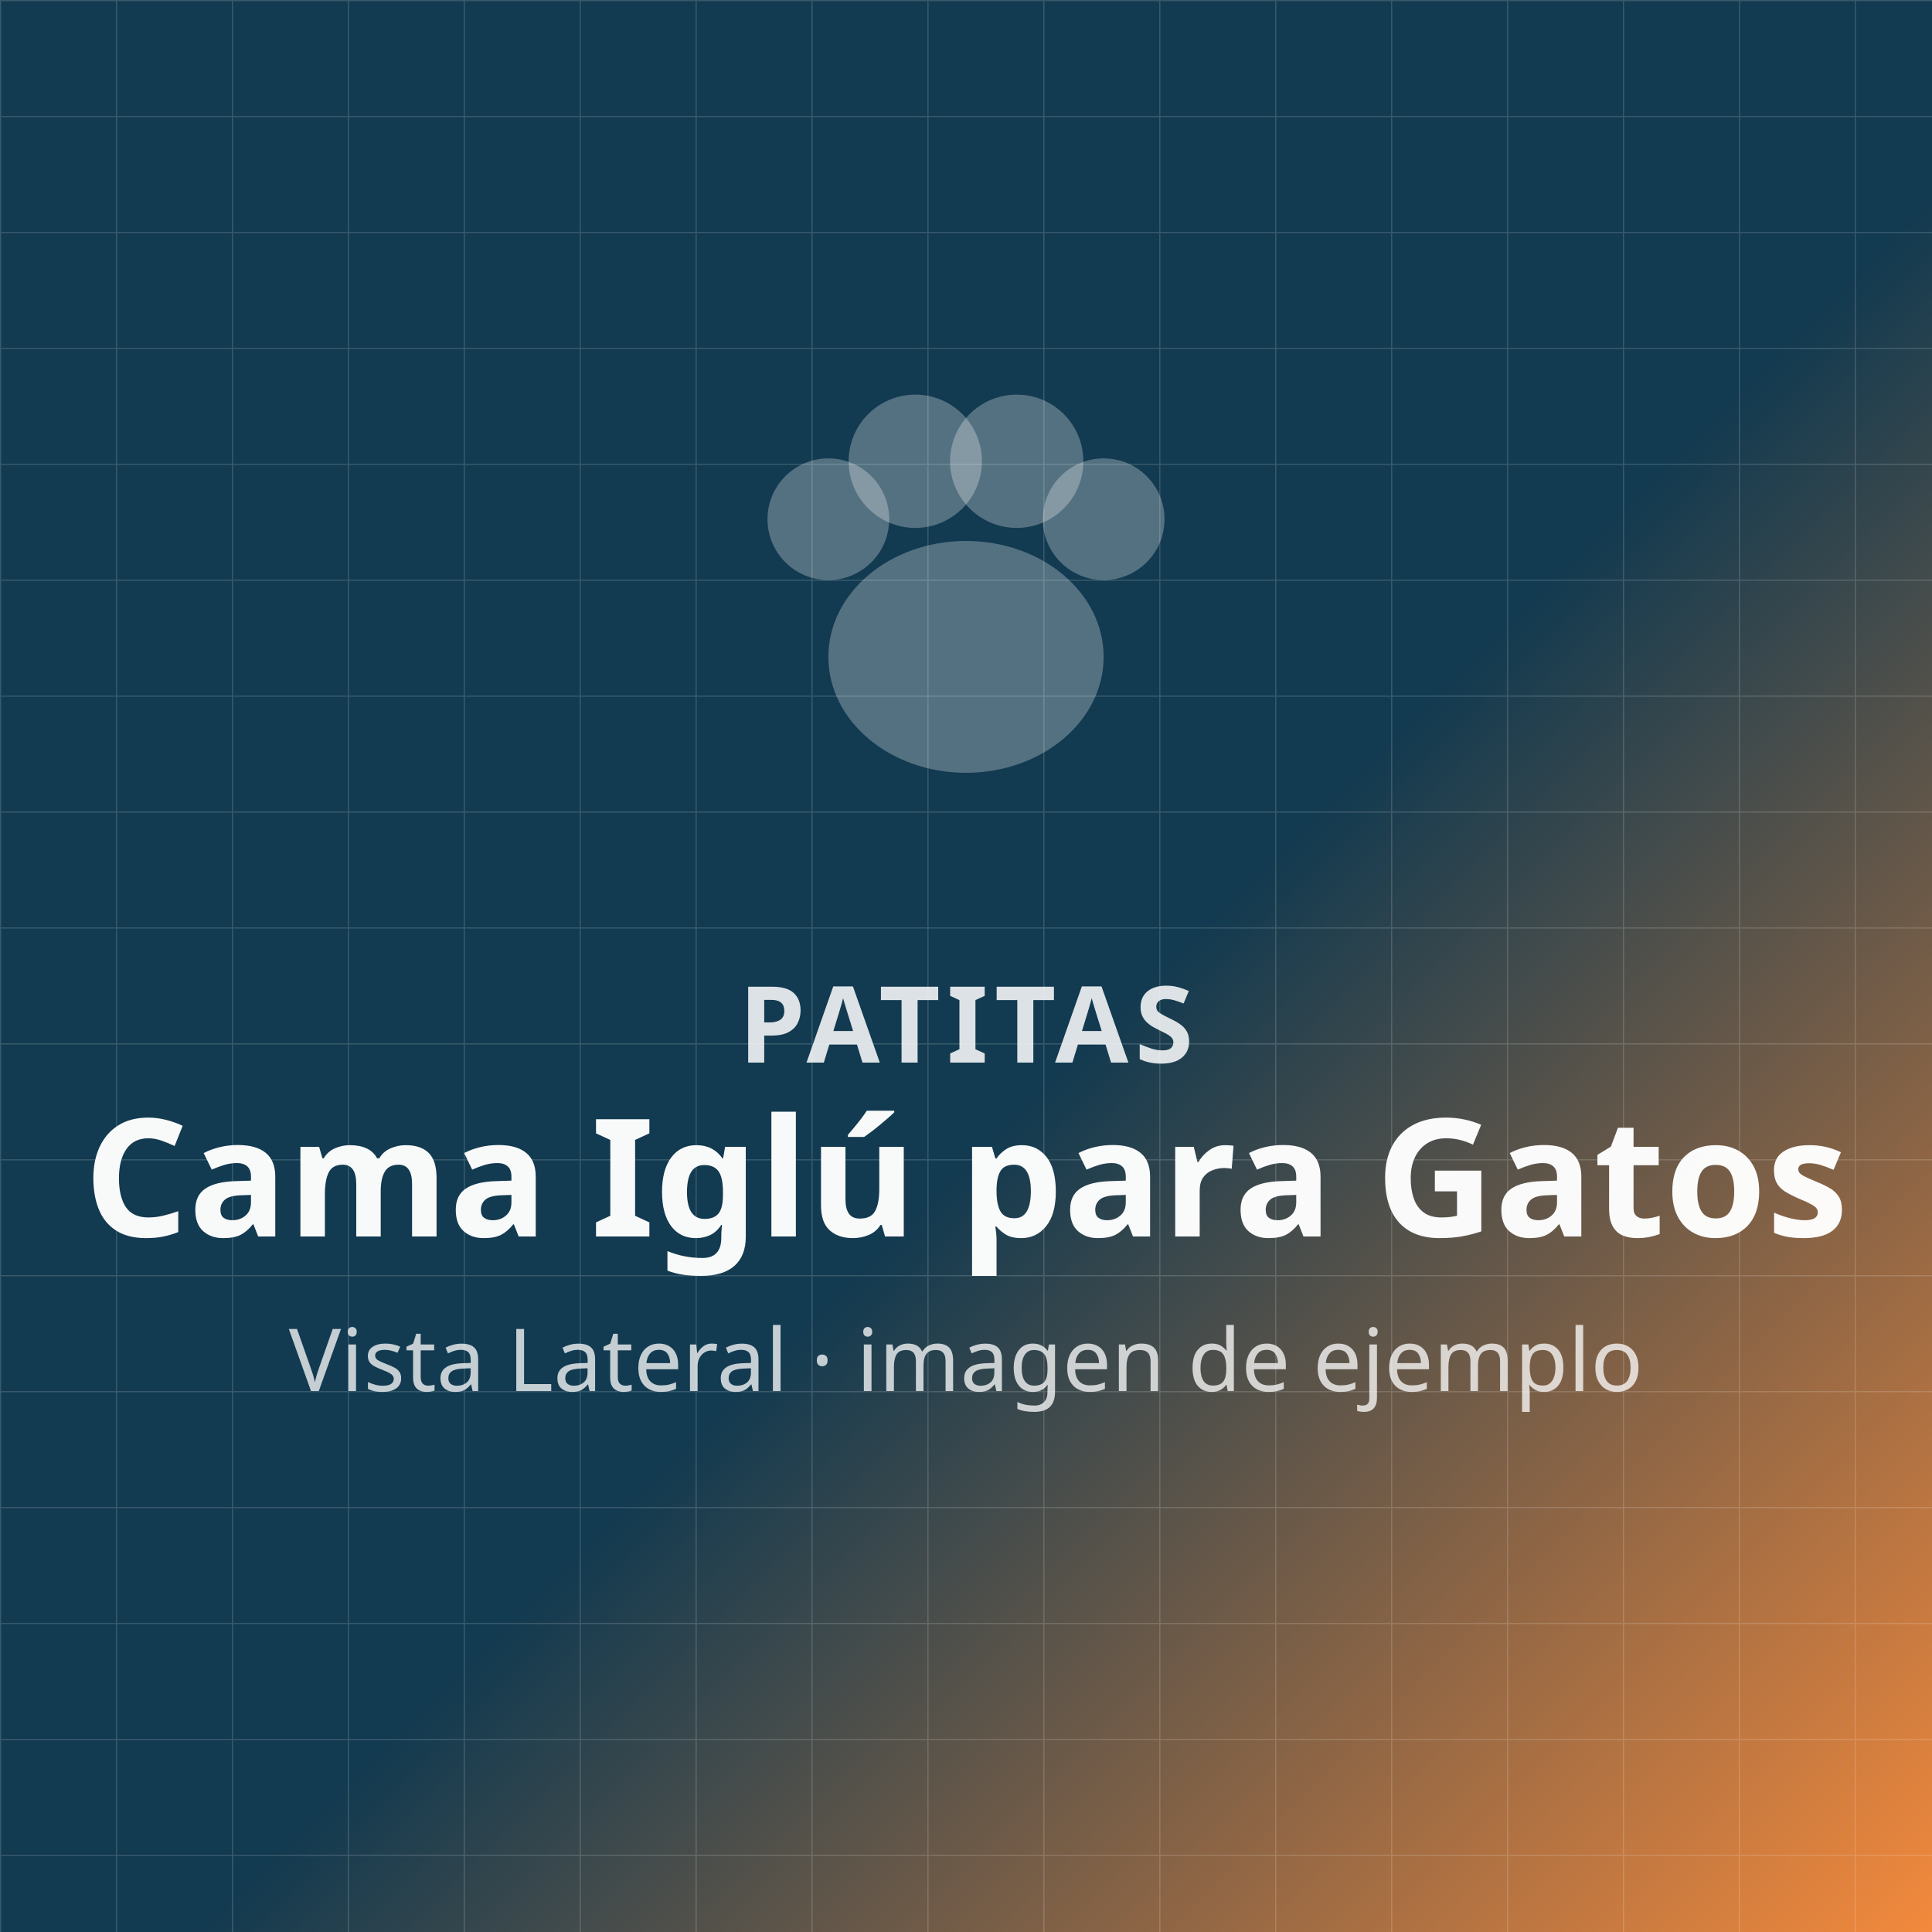
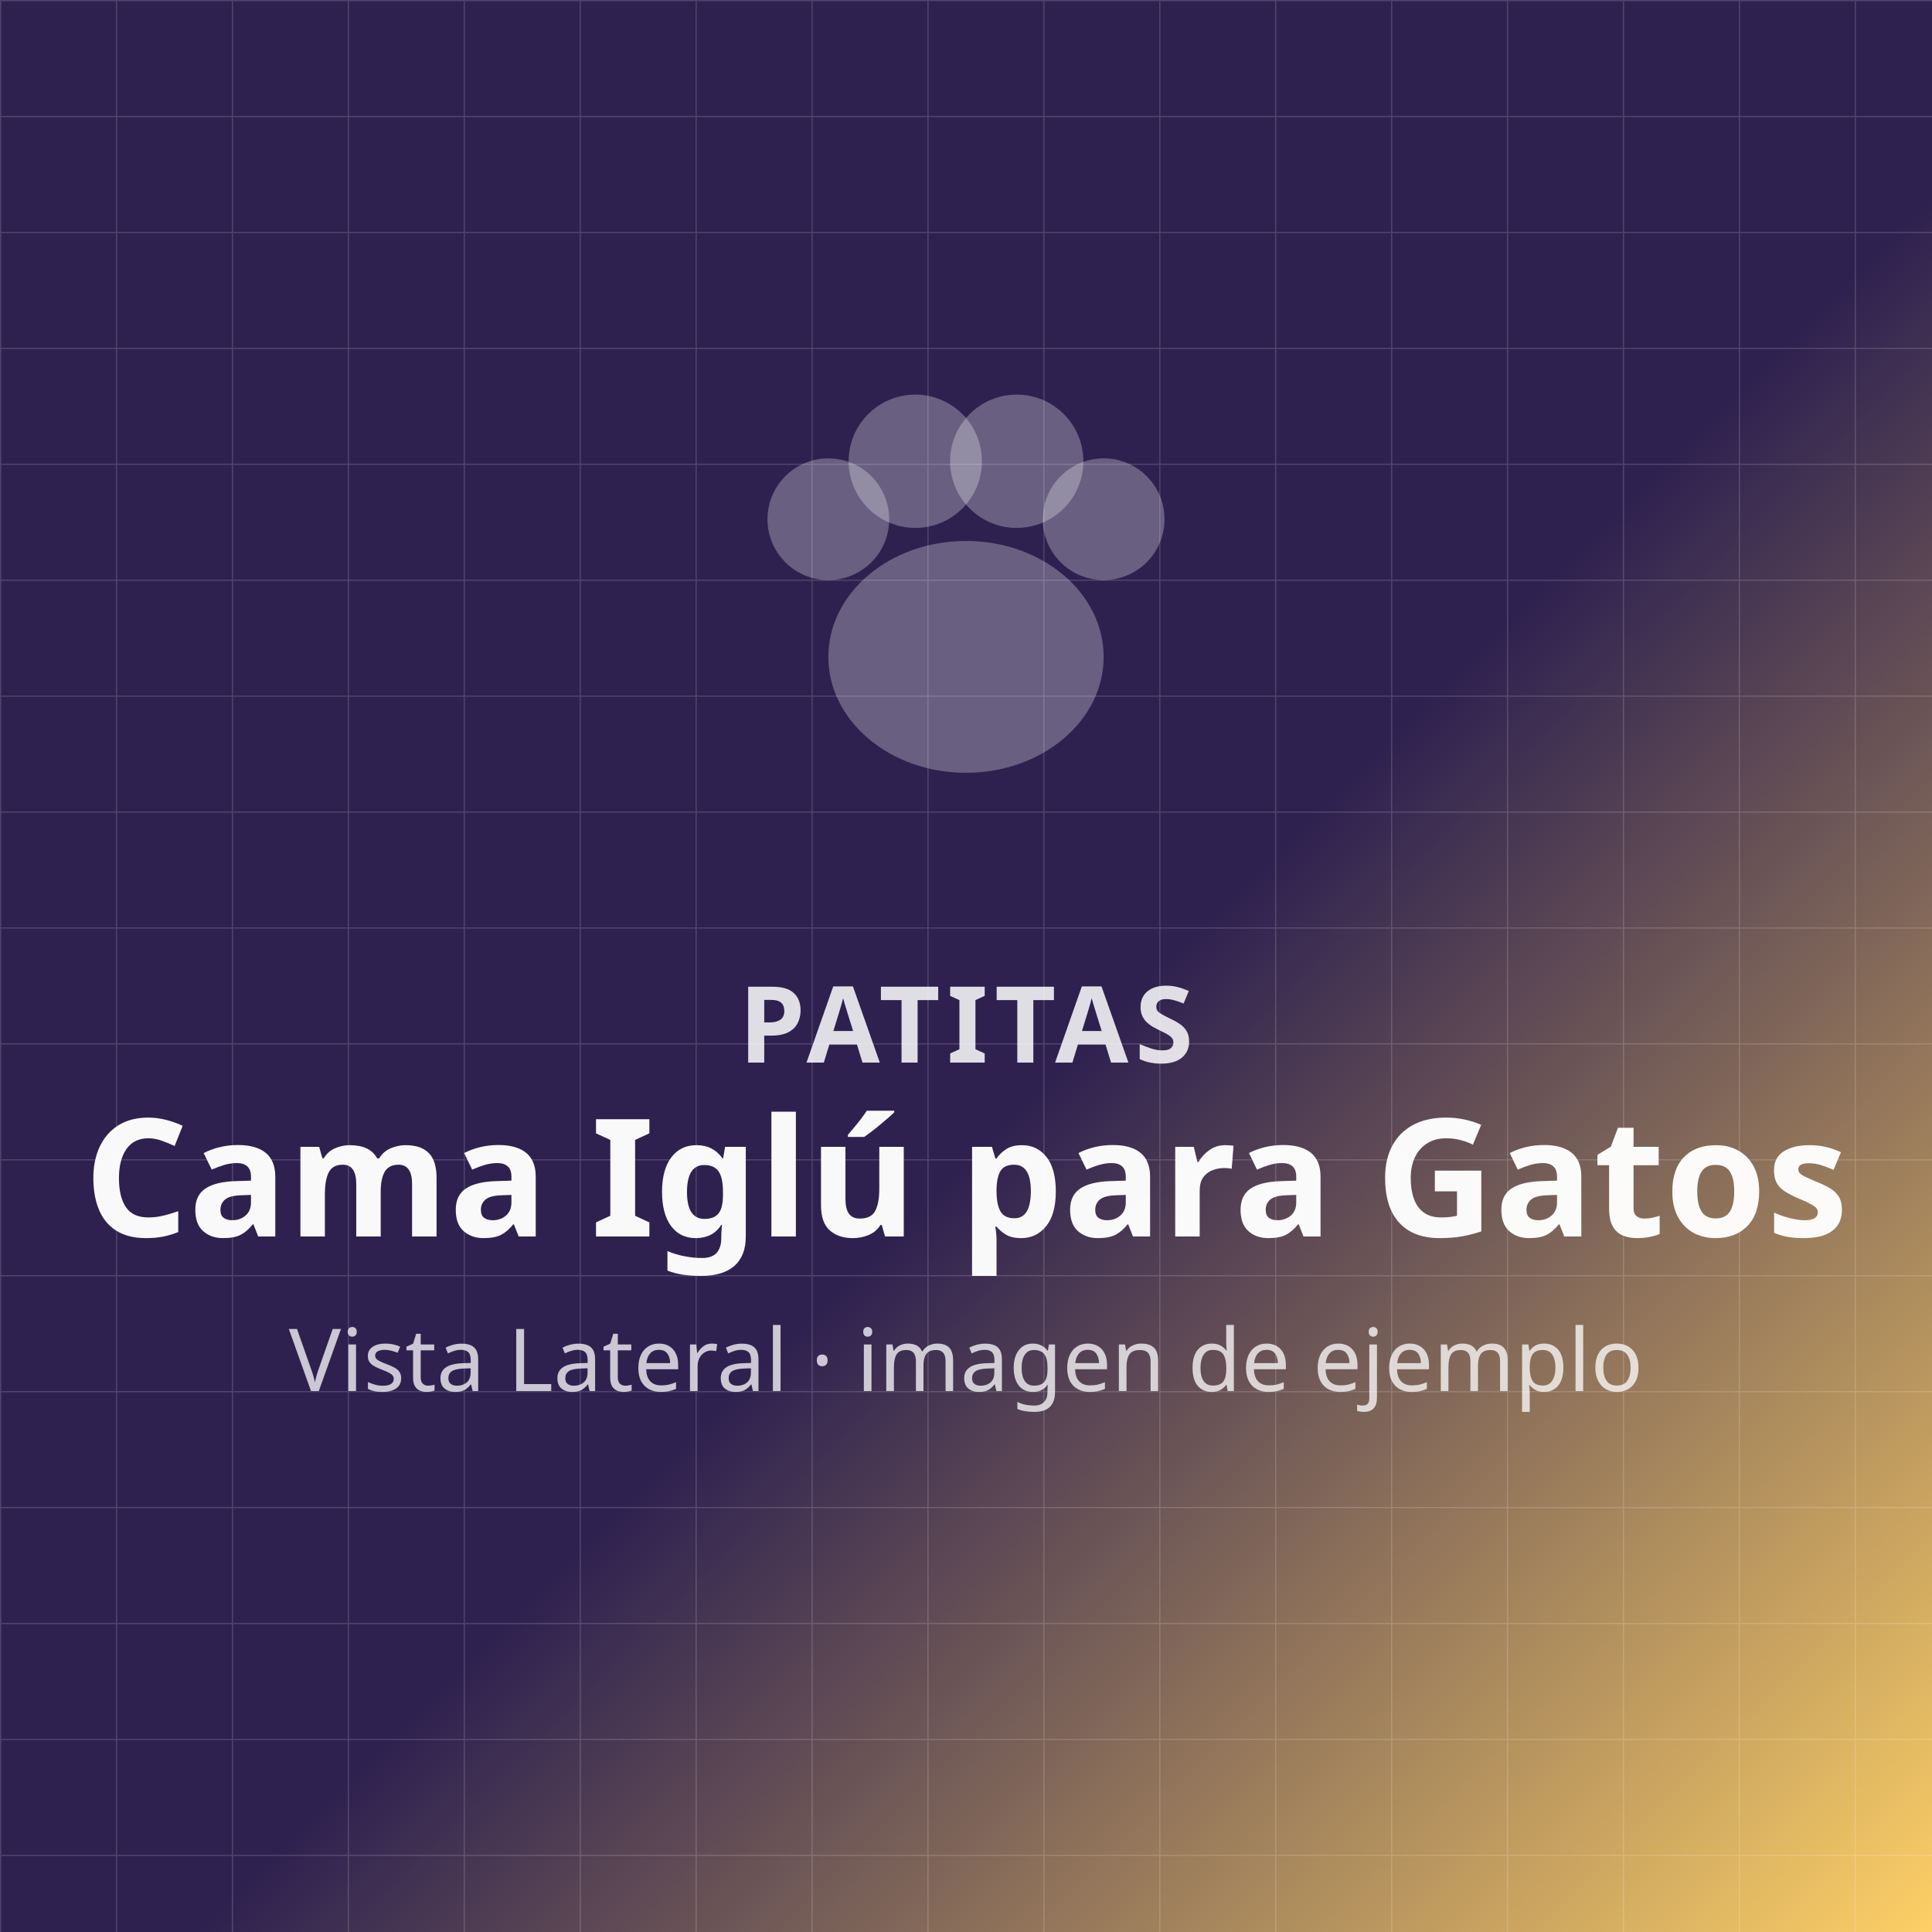
<svg xmlns="http://www.w3.org/2000/svg" width="1200" height="1200" viewBox="0 0 1200 1200" role="img" aria-label="Cama Iglú para Gatos">
  <defs>
    <linearGradient id="g" x1="0" y1="0" x2="1" y2="1">
-       <stop offset="0" stop-color="#123A50" />
-       <stop offset="0.55" stop-color="#123A50" />
-       <stop offset="1" stop-color="#F58A3C" />
+       <stop offset="0" stop-color="#2E2150" />
+       <stop offset="0.55" stop-color="#2E2150" />
+       <stop offset="1" stop-color="#FFD166" />
    </linearGradient>
    <pattern id="grid" width="72" height="72" patternUnits="userSpaceOnUse">
      <path d="M 72 0 L 0 0 0 72" fill="none" stroke="rgba(255,255,255,0.16)" stroke-width="1.5" />
    </pattern>
  </defs>
  <rect width="1200" height="1200" fill="url(#g)" />
  <rect width="1200" height="1200" fill="url(#grid)" />
  <circle cx="514.5" cy="322.5" r="37.8" fill="rgba(255,255,255,0.28)" />
  <circle cx="568.5" cy="286.5" r="41.4" fill="rgba(255,255,255,0.28)" />
  <circle cx="631.5" cy="286.5" r="41.4" fill="rgba(255,255,255,0.28)" />
  <circle cx="685.5" cy="322.5" r="37.8" fill="rgba(255,255,255,0.28)" />
  <ellipse cx="600" cy="408" rx="85.5" ry="72" fill="rgba(255,255,255,0.28)" />
  <text x="600" y="660" text-anchor="middle" font-family="Fredoka, Nunito, system-ui, sans-serif" font-size="66" font-weight="700" letter-spacing="4" fill="rgba(255,255,255,0.85)">PATITAS</text>
  <text x="600" y="768" text-anchor="middle" font-family="Fredoka, Nunito, system-ui, sans-serif" font-size="102" font-weight="800" fill="rgba(255,255,255,0.97)">Cama Iglú para Gatos</text>
  <text x="600" y="864" text-anchor="middle" font-family="Fredoka, Nunito, system-ui, sans-serif" font-size="54" font-weight="500" fill="rgba(255,255,255,0.75)">Vista Lateral · imagen de ejemplo</text>
</svg>
